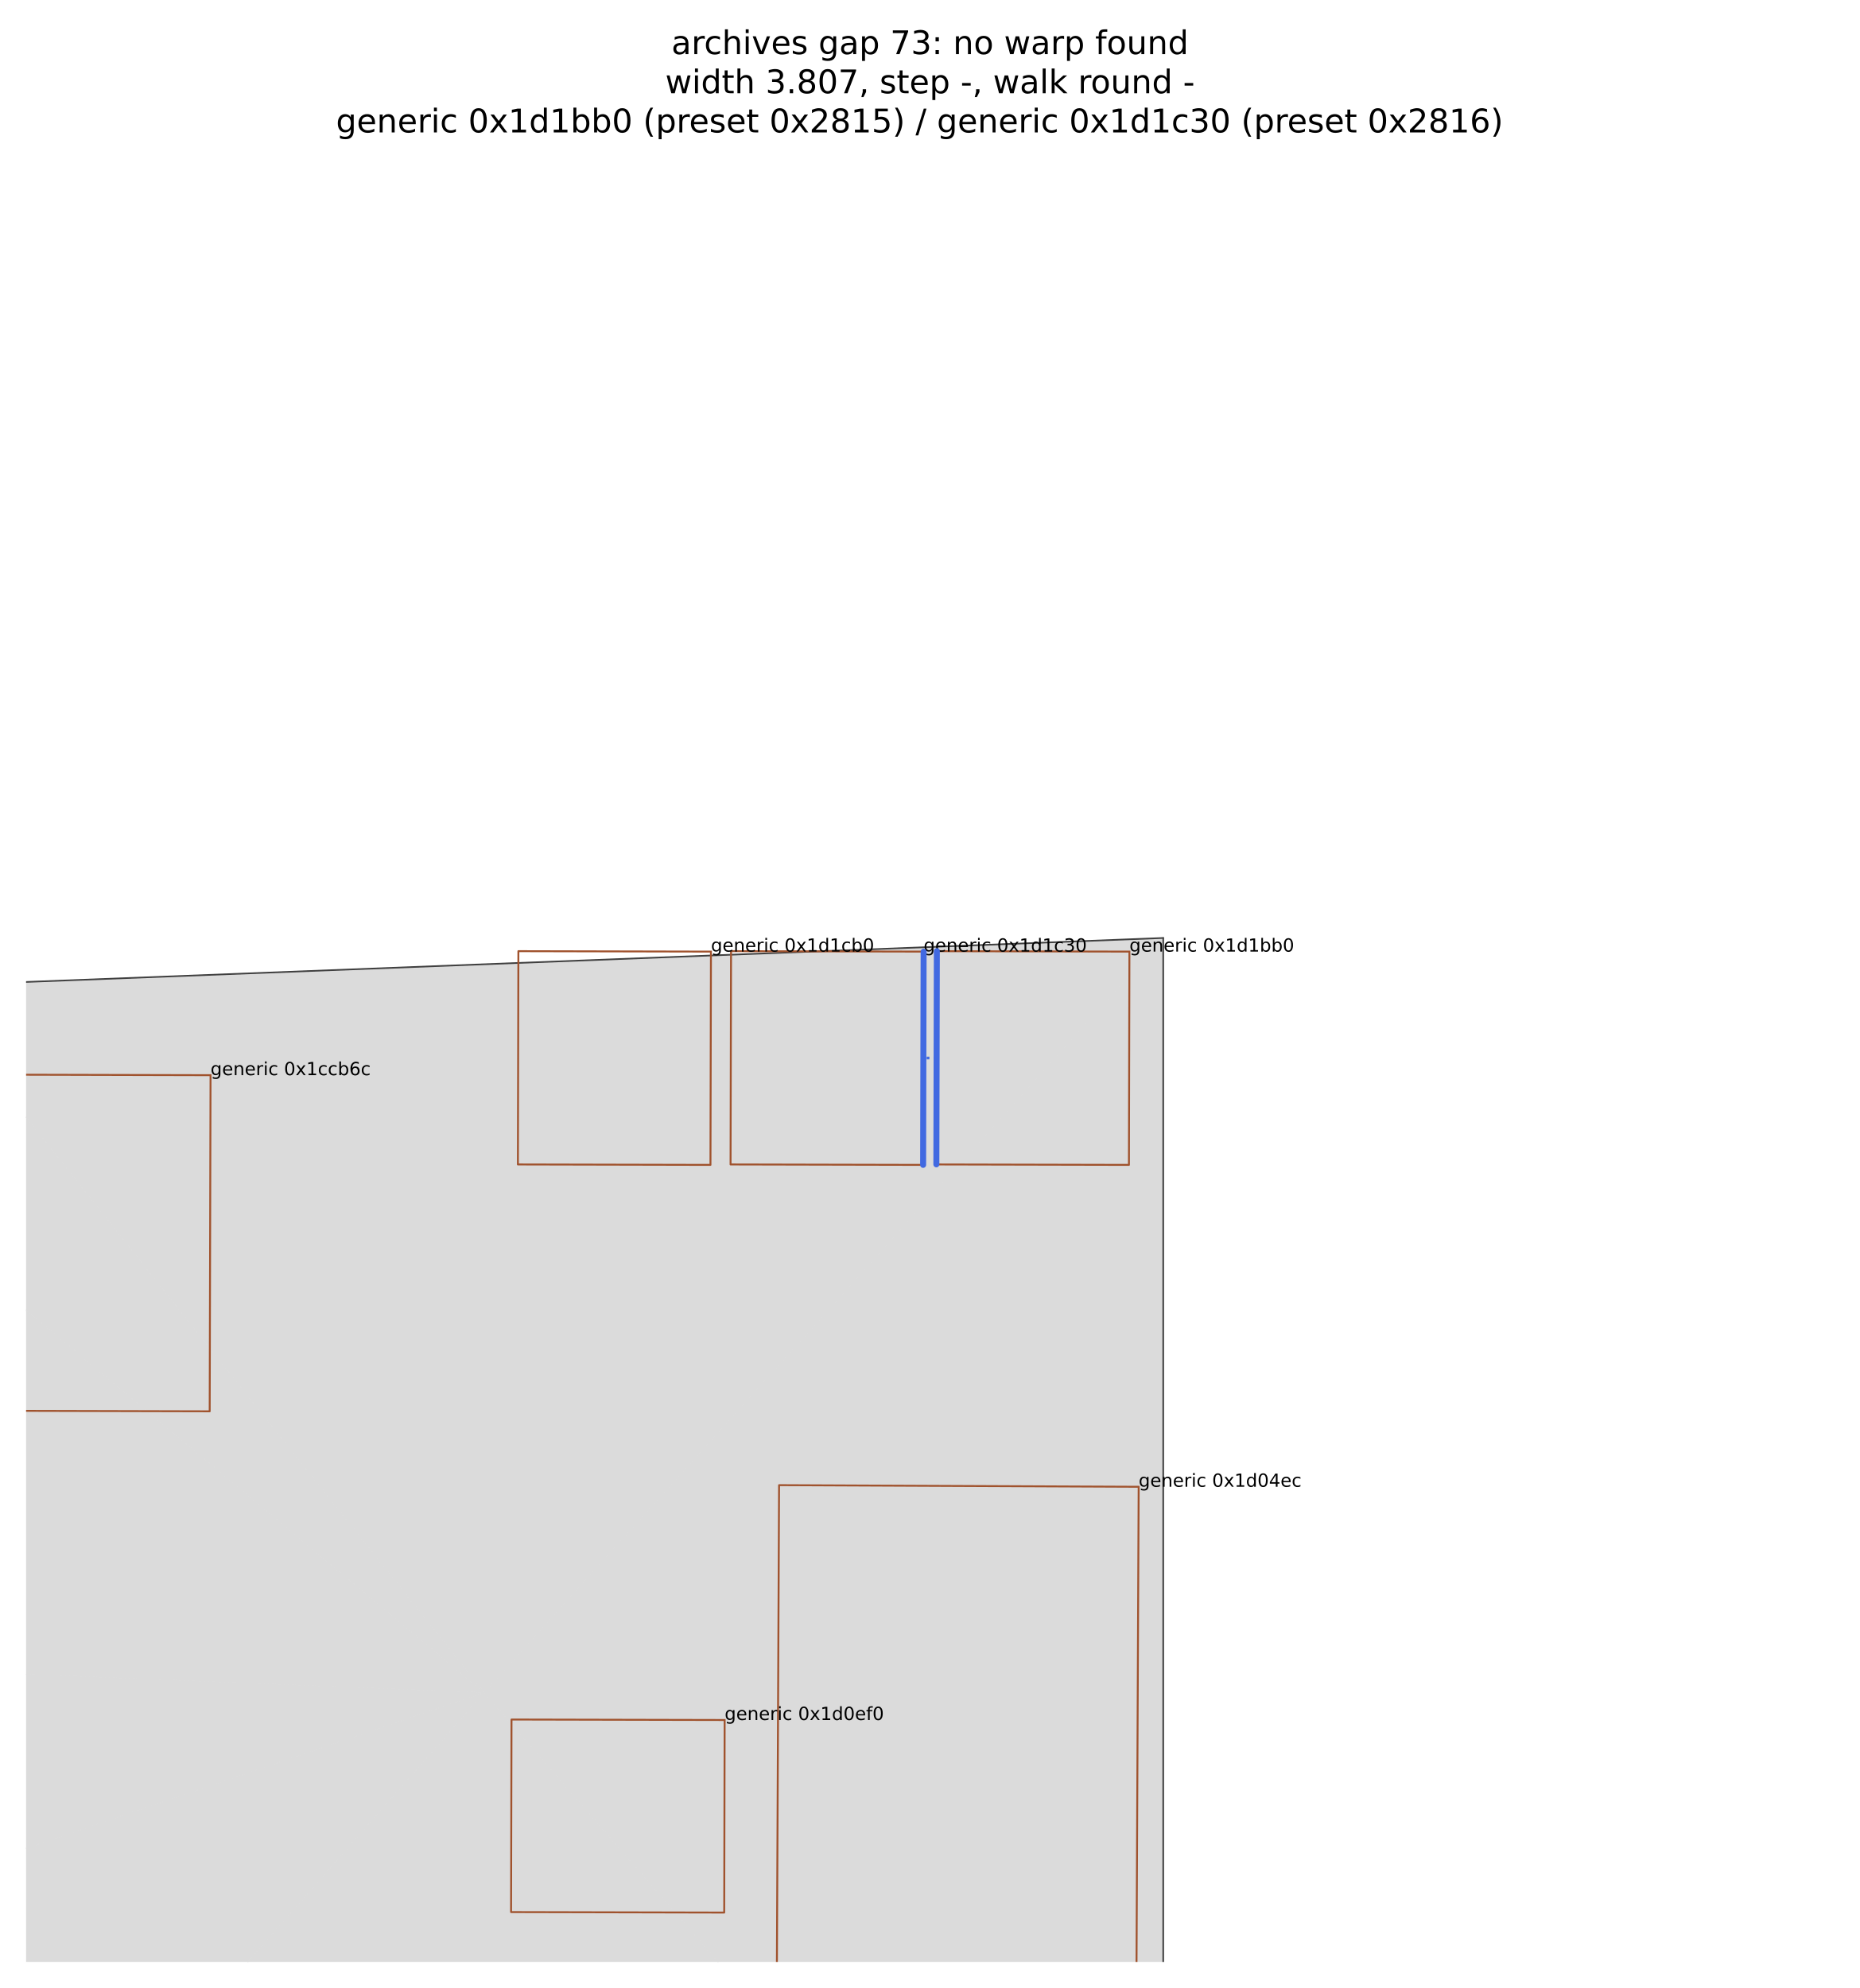
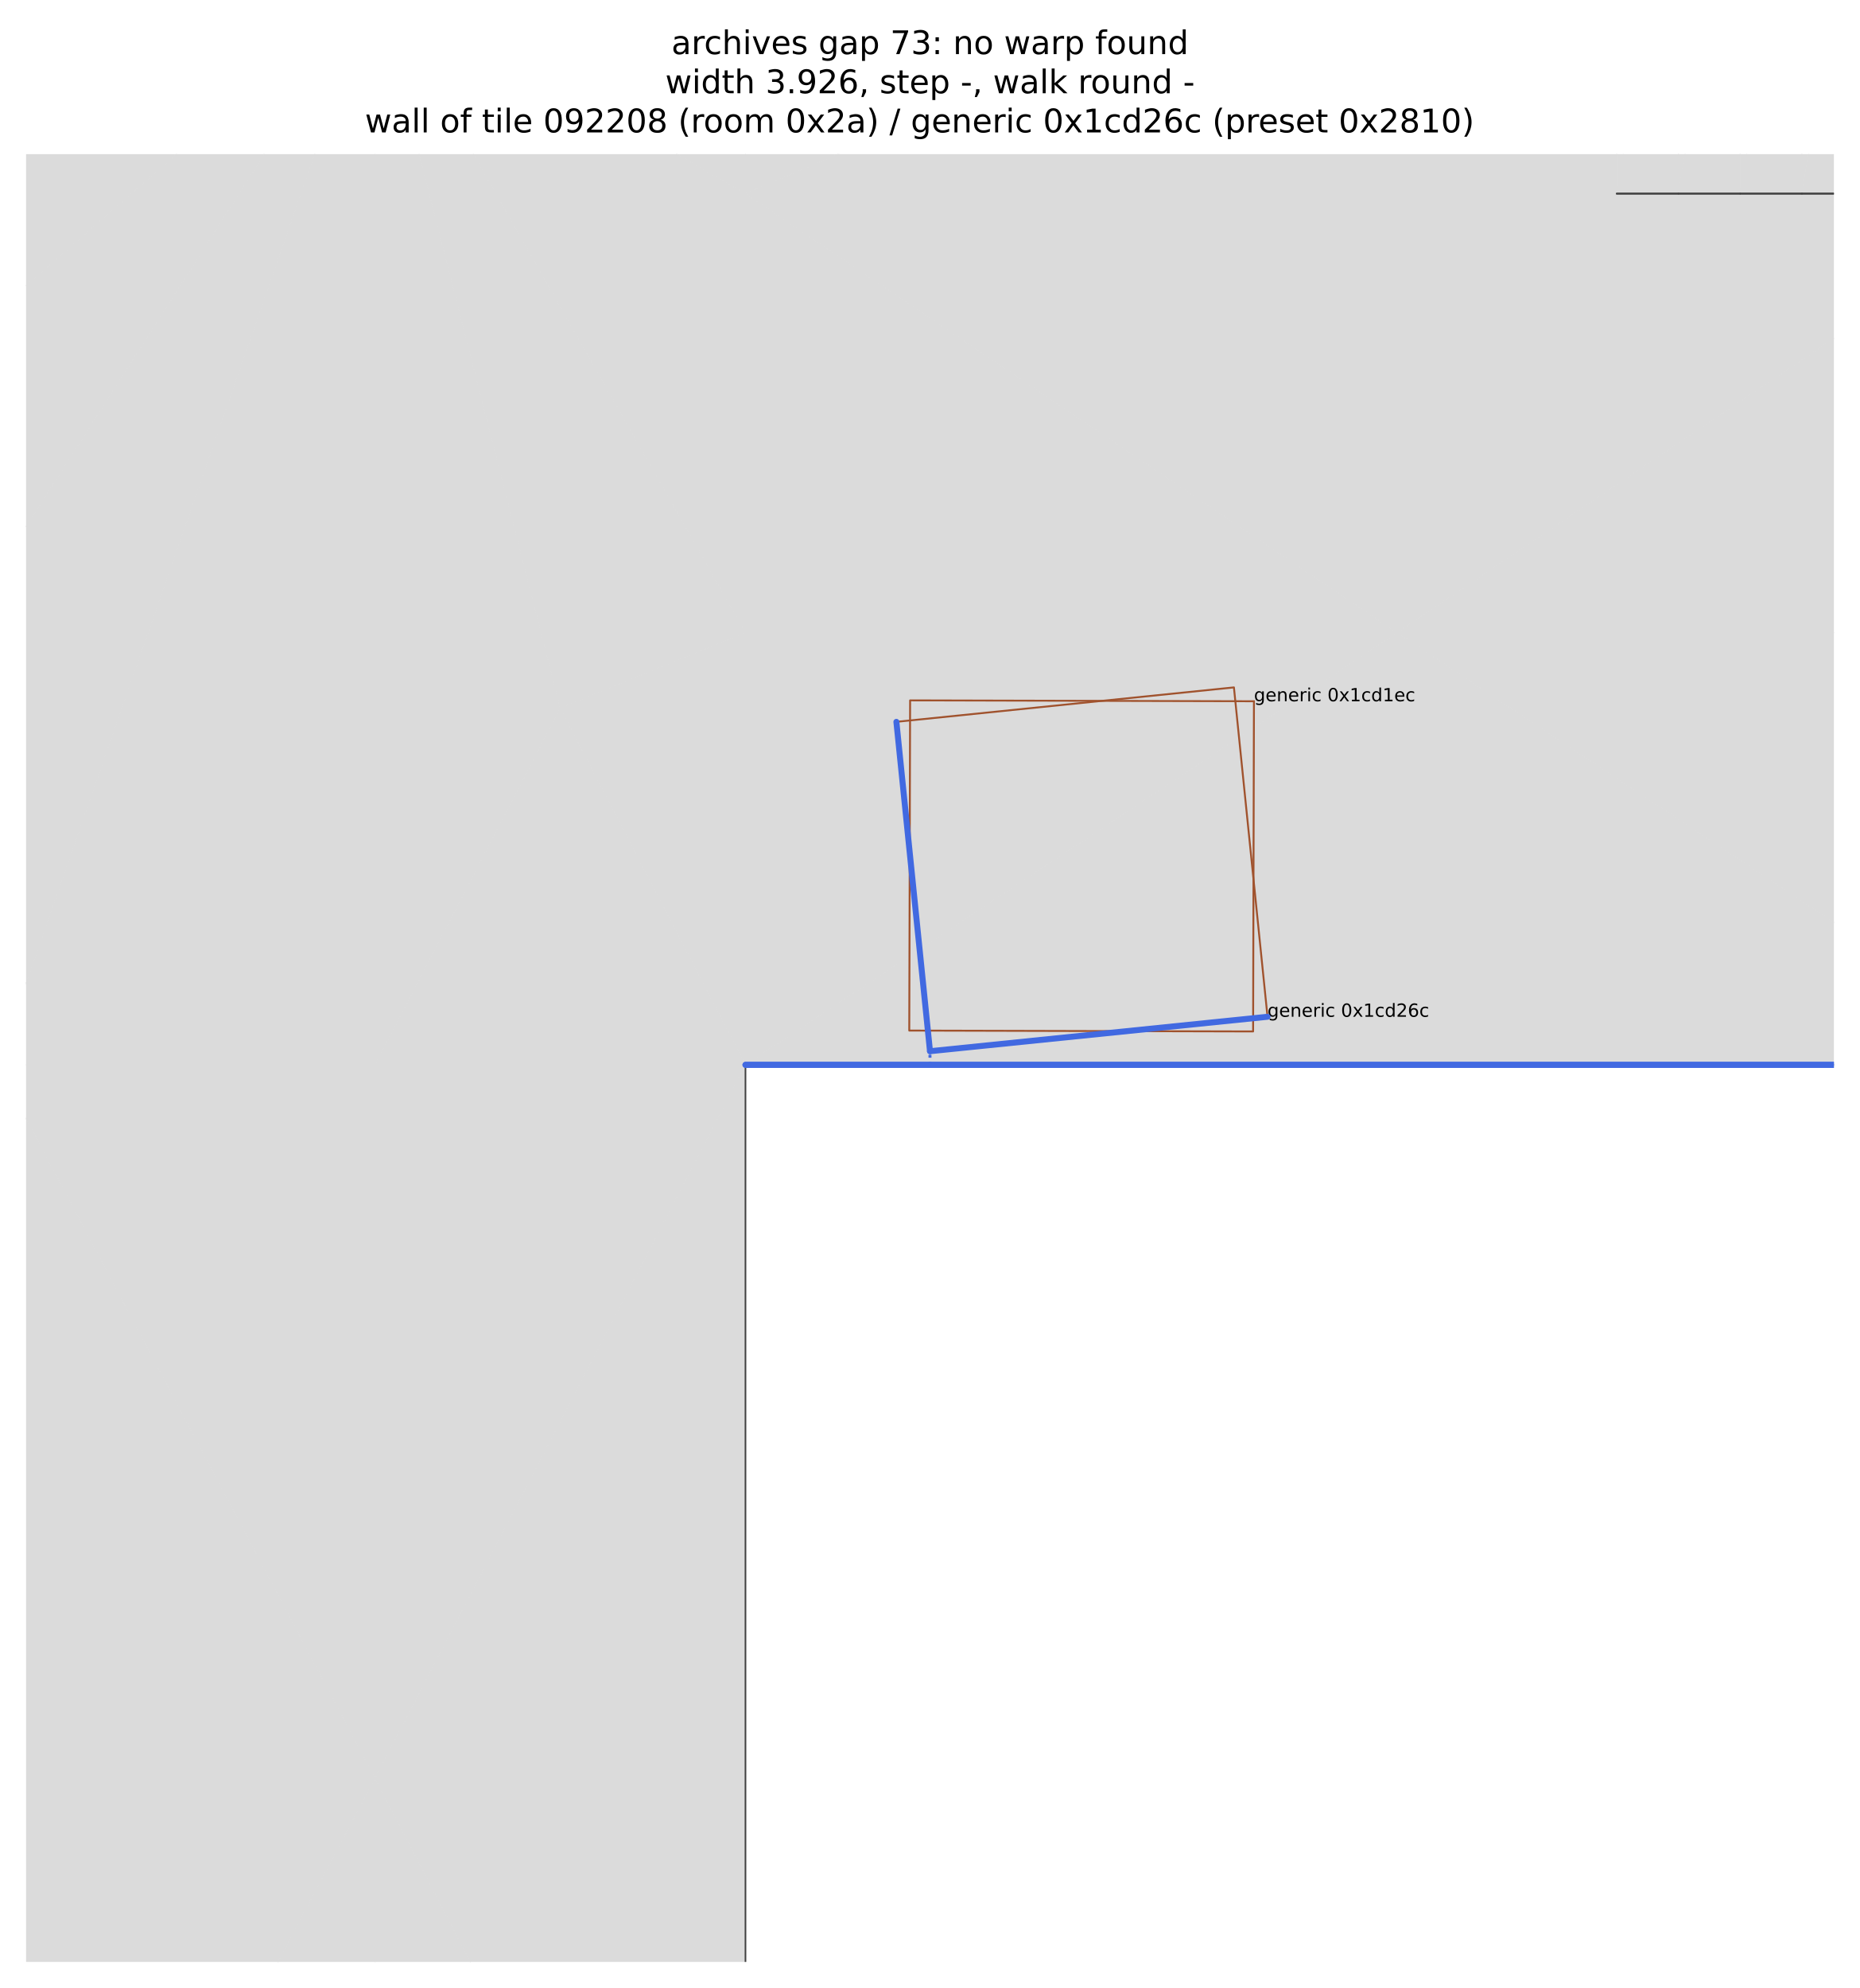
<svg xmlns="http://www.w3.org/2000/svg" width="513.36pt" height="548.704pt" viewBox="0 0 513.36 548.704" version="1.1">
  <style>path { vector-effect: non-scaling-stroke; }</style>
  <defs>
    <style type="text/css">*{stroke-linejoin: round; stroke-linecap: butt}</style>
  </defs>
  <g id="figure_1">
    <g id="patch_1">
      <path d="M 0 548.704  L 513.36 548.704  L 513.36 0  L 0 0  z " style="fill: #ffffff" />
    </g>
    <g id="axes_1">
      <g id="patch_2">
-         <path d="M -55.728 683.008  L 321.055 683.008  L 133.61 467.162  z " clip-path="url(#pb5d509a0ce)" style="fill: #dbdbdb; stroke: #dbdbdb; stroke-width: 0.3; stroke-linejoin: miter" />
+         <path d="M -0.626 687.731  L 103.51 490.819  L -0.626 293.908  L -0.626 460.525  L -0.626 572.235  z " clip-path="url(#pb5d509a0ce)" style="fill: #dbdbdb; stroke: #dbdbdb; stroke-width: 0.3; stroke-linejoin: miter" />
      </g>
      <g id="patch_3">
-         <path d="M -21.647 272.144  L 133.61 467.162  L 321.055 258.89  z " clip-path="url(#pb5d509a0ce)" style="fill: #dbdbdb; stroke: #dbdbdb; stroke-width: 0.3; stroke-linejoin: miter" />
+         <path d="M 103.51 687.731  L 205.753 687.731  L 103.51 490.819  z " clip-path="url(#pb5d509a0ce)" style="fill: #dbdbdb; stroke: #dbdbdb; stroke-width: 0.3; stroke-linejoin: miter" />
      </g>
      <g id="patch_4">
-         <path d="M -38.687 323.265  L -55.728 459.589  L 133.61 467.162  z " clip-path="url(#pb5d509a0ce)" style="fill: #dbdbdb; stroke: #dbdbdb; stroke-width: 0.3; stroke-linejoin: miter" />
+         <path d="M 463.253 53.448  L 463.253 -48.794  L 463.253 -48.794  z " clip-path="url(#pb5d509a0ce)" style="fill: #dbdbdb; stroke: #dbdbdb; stroke-width: 0.3; stroke-linejoin: miter" />
      </g>
      <g id="patch_5">
-         <path d="M -38.687 323.265  L 133.61 467.162  L -21.647 272.144  z " clip-path="url(#pb5d509a0ce)" style="fill: #dbdbdb; stroke: #dbdbdb; stroke-width: 0.3; stroke-linejoin: miter" />
+         <path d="M 497.334 53.448  L 497.334 -48.794  L 497.334 -48.794  z " clip-path="url(#pb5d509a0ce)" style="fill: #dbdbdb; stroke: #dbdbdb; stroke-width: 0.3; stroke-linejoin: miter" />
      </g>
      <g id="patch_6">
-         <path d="M -55.728 531.537  L -55.728 550.471  L -55.728 683.008  L 133.61 467.162  z " clip-path="url(#pb5d509a0ce)" style="fill: #dbdbdb; stroke: #dbdbdb; stroke-width: 0.3; stroke-linejoin: miter" />
+         <path d="M 205.753 174.625  L 205.753 293.908  L 385.624 174.625  z " clip-path="url(#pb5d509a0ce)" style="fill: #dbdbdb; stroke: #dbdbdb; stroke-width: 0.3; stroke-linejoin: miter" />
      </g>
      <g id="patch_7">
-         <path d="M 321.055 258.89  L 133.61 467.162  L 321.055 683.008  z " clip-path="url(#pb5d509a0ce)" style="fill: #dbdbdb; stroke: #dbdbdb; stroke-width: 0.3; stroke-linejoin: miter" />
+         <path d="M 103.51 293.908  L 154.632 195.452  L 103.51 -5.246  z " clip-path="url(#pb5d509a0ce)" style="fill: #dbdbdb; stroke: #dbdbdb; stroke-width: 0.3; stroke-linejoin: miter" />
      </g>
      <g id="patch_8">
-         <path d="M -55.728 459.589  L -55.728 531.537  L 133.61 467.162  z " clip-path="url(#pb5d509a0ce)" style="fill: #dbdbdb; stroke: #dbdbdb; stroke-width: 0.3; stroke-linejoin: miter" />
+         <path d="M 205.753 174.625  L 205.753 53.448  L 103.51 -5.246  z " clip-path="url(#pb5d509a0ce)" style="fill: #dbdbdb; stroke: #dbdbdb; stroke-width: 0.3; stroke-linejoin: miter" />
+       </g>
+       <g id="patch_9">
+         <path d="M 463.253 -48.794  L 446.212 -48.794  L 446.212 53.448  z " clip-path="url(#pb5d509a0ce)" style="fill: #dbdbdb; stroke: #dbdbdb; stroke-width: 0.3; stroke-linejoin: miter" />
+       </g>
+       <g id="patch_10">
+         <path d="M 497.334 -48.794  L 480.293 -48.794  L 480.293 53.448  z " clip-path="url(#pb5d509a0ce)" style="fill: #dbdbdb; stroke: #dbdbdb; stroke-width: 0.3; stroke-linejoin: miter" />
+       </g>
+       <g id="patch_11">
+         <path d="M -0.626 293.908  L 103.51 -5.246  L -0.626 157.584  L -0.626 174.625  z " clip-path="url(#pb5d509a0ce)" style="fill: #dbdbdb; stroke: #dbdbdb; stroke-width: 0.3; stroke-linejoin: miter" />
+       </g>
+       <g id="patch_12">
+         <path d="M 565.495 293.908  L 565.495 182.198  L 565.495 174.625  L 385.624 174.625  z " clip-path="url(#pb5d509a0ce)" style="fill: #dbdbdb; stroke: #dbdbdb; stroke-width: 0.3; stroke-linejoin: miter" />
+       </g>
+       <g id="patch_13">
+         <path d="M 205.753 687.731  L 205.753 293.908  L 103.51 490.819  z " clip-path="url(#pb5d509a0ce)" style="fill: #dbdbdb; stroke: #dbdbdb; stroke-width: 0.3; stroke-linejoin: miter" />
+       </g>
+       <g id="patch_14">
+         <path d="M 446.212 53.448  L 446.212 -48.794  z " clip-path="url(#pb5d509a0ce)" style="fill: #dbdbdb; stroke: #dbdbdb; stroke-width: 0.3; stroke-linejoin: miter" />
+       </g>
+       <g id="patch_15">
+         <path d="M 480.293 53.448  L 480.293 -48.794  z " clip-path="url(#pb5d509a0ce)" style="fill: #dbdbdb; stroke: #dbdbdb; stroke-width: 0.3; stroke-linejoin: miter" />
+       </g>
+       <g id="patch_16">
+         <path d="M 205.753 53.448  L 205.753 174.625  L 385.624 174.625  z " clip-path="url(#pb5d509a0ce)" style="fill: #dbdbdb; stroke: #dbdbdb; stroke-width: 0.3; stroke-linejoin: miter" />
+       </g>
+       <g id="patch_17">
+         <path d="M 205.753 174.625  L 103.51 -5.246  L 154.632 195.452  z " clip-path="url(#pb5d509a0ce)" style="fill: #dbdbdb; stroke: #dbdbdb; stroke-width: 0.3; stroke-linejoin: miter" />
+       </g>
+       <g id="patch_18">
+         <path d="M -0.626 293.908  L 103.51 293.908  L 103.51 -5.246  z " clip-path="url(#pb5d509a0ce)" style="fill: #dbdbdb; stroke: #dbdbdb; stroke-width: 0.3; stroke-linejoin: miter" />
+       </g>
+       <g id="patch_19">
+         <path d="M 480.293 -48.794  L 463.253 53.448  L 480.293 53.448  z " clip-path="url(#pb5d509a0ce)" style="fill: #dbdbdb; stroke: #dbdbdb; stroke-width: 0.3; stroke-linejoin: miter" />
+       </g>
+       <g id="patch_20">
+         <path d="M 514.374 -48.794  L 497.334 53.448  L 514.374 53.448  z " clip-path="url(#pb5d509a0ce)" style="fill: #dbdbdb; stroke: #dbdbdb; stroke-width: 0.3; stroke-linejoin: miter" />
+       </g>
+       <g id="patch_21">
+         <path d="M 565.495 293.908  L 385.624 174.625  L 205.753 293.908  z " clip-path="url(#pb5d509a0ce)" style="fill: #dbdbdb; stroke: #dbdbdb; stroke-width: 0.3; stroke-linejoin: miter" />
+       </g>
+       <g id="patch_22">
+         <path d="M 205.753 293.908  L 103.51 293.908  L 103.51 490.819  z " clip-path="url(#pb5d509a0ce)" style="fill: #dbdbdb; stroke: #dbdbdb; stroke-width: 0.3; stroke-linejoin: miter" />
+       </g>
+       <g id="patch_23">
+         <path d="M 446.212 -48.794  L 205.753 53.448  L 446.212 53.448  z " clip-path="url(#pb5d509a0ce)" style="fill: #dbdbdb; stroke: #dbdbdb; stroke-width: 0.3; stroke-linejoin: miter" />
+       </g>
+       <g id="patch_24">
+         <path d="M 446.212 53.448  L 446.212 -48.794  L 446.212 -48.794  z " clip-path="url(#pb5d509a0ce)" style="fill: #dbdbdb; stroke: #dbdbdb; stroke-width: 0.3; stroke-linejoin: miter" />
+       </g>
+       <g id="patch_25">
+         <path d="M 480.293 53.448  L 480.293 -48.794  L 480.293 -48.794  z " clip-path="url(#pb5d509a0ce)" style="fill: #dbdbdb; stroke: #dbdbdb; stroke-width: 0.3; stroke-linejoin: miter" />
+       </g>
+       <g id="patch_26">
+         <path d="M 565.495 53.448  L 446.212 53.448  L 205.753 53.448  L 385.624 174.625  z " clip-path="url(#pb5d509a0ce)" style="fill: #dbdbdb; stroke: #dbdbdb; stroke-width: 0.3; stroke-linejoin: miter" />
+       </g>
+       <g id="patch_27">
+         <path d="M 205.753 293.908  L 205.753 174.625  L 154.632 195.452  z " clip-path="url(#pb5d509a0ce)" style="fill: #dbdbdb; stroke: #dbdbdb; stroke-width: 0.3; stroke-linejoin: miter" />
+       </g>
+       <g id="patch_28">
+         <path d="M 103.51 -5.246  L -0.626 -99.915  L -0.626 64.809  L -0.626 85.636  z " clip-path="url(#pb5d509a0ce)" style="fill: #dbdbdb; stroke: #dbdbdb; stroke-width: 0.3; stroke-linejoin: miter" />
+       </g>
+       <g id="patch_29">
+         <path d="M 480.293 -48.794  L 463.253 -48.794  L 463.253 53.448  z " clip-path="url(#pb5d509a0ce)" style="fill: #dbdbdb; stroke: #dbdbdb; stroke-width: 0.3; stroke-linejoin: miter" />
+       </g>
+       <g id="patch_30">
+         <path d="M 514.374 -48.794  L 497.334 -48.794  L 497.334 53.448  z " clip-path="url(#pb5d509a0ce)" style="fill: #dbdbdb; stroke: #dbdbdb; stroke-width: 0.3; stroke-linejoin: miter" />
+       </g>
+       <g id="patch_31">
+         <path d="M 103.51 293.908  L -0.626 293.908  L 103.51 490.819  z " clip-path="url(#pb5d509a0ce)" style="fill: #dbdbdb; stroke: #dbdbdb; stroke-width: 0.3; stroke-linejoin: miter" />
+       </g>
+       <g id="patch_32">
+         <path d="M 446.212 -48.794  L 256.874 -48.794  L 205.753 -48.794  L 205.753 53.448  z " clip-path="url(#pb5d509a0ce)" style="fill: #dbdbdb; stroke: #dbdbdb; stroke-width: 0.3; stroke-linejoin: miter" />
+       </g>
+       <g id="patch_33">
+         <path d="M 463.253 53.448  L 463.253 -48.794  z " clip-path="url(#pb5d509a0ce)" style="fill: #dbdbdb; stroke: #dbdbdb; stroke-width: 0.3; stroke-linejoin: miter" />
+       </g>
+       <g id="patch_34">
+         <path d="M -0.626 687.731  L 103.51 687.731  L 103.51 490.819  z " clip-path="url(#pb5d509a0ce)" style="fill: #dbdbdb; stroke: #dbdbdb; stroke-width: 0.3; stroke-linejoin: miter" />
+       </g>
+       <g id="patch_35">
+         <path d="M 497.334 53.448  L 497.334 -48.794  z " clip-path="url(#pb5d509a0ce)" style="fill: #dbdbdb; stroke: #dbdbdb; stroke-width: 0.3; stroke-linejoin: miter" />
+       </g>
+       <g id="patch_36">
+         <path d="M 103.51 293.908  L 205.753 293.908  L 154.632 195.452  z " clip-path="url(#pb5d509a0ce)" style="fill: #dbdbdb; stroke: #dbdbdb; stroke-width: 0.3; stroke-linejoin: miter" />
+       </g>
+       <g id="patch_37">
+         <path d="M 565.495 174.625  L 565.495 104.57  L 565.495 53.448  L 385.624 174.625  z " clip-path="url(#pb5d509a0ce)" style="fill: #dbdbdb; stroke: #dbdbdb; stroke-width: 0.3; stroke-linejoin: miter" />
+       </g>
+       <g id="patch_38">
+         <path d="M 205.753 53.448  L 205.753 -48.794  L 103.51 -5.246  z " clip-path="url(#pb5d509a0ce)" style="fill: #dbdbdb; stroke: #dbdbdb; stroke-width: 0.3; stroke-linejoin: miter" />
+       </g>
+       <g id="patch_39">
+         <path d="M 463.253 -48.794  L 446.212 53.448  L 463.253 53.448  z " clip-path="url(#pb5d509a0ce)" style="fill: #dbdbdb; stroke: #dbdbdb; stroke-width: 0.3; stroke-linejoin: miter" />
+       </g>
+       <g id="patch_40">
+         <path d="M 497.334 -48.794  L 480.293 53.448  L 497.334 53.448  z " clip-path="url(#pb5d509a0ce)" style="fill: #dbdbdb; stroke: #dbdbdb; stroke-width: 0.3; stroke-linejoin: miter" />
+       </g>
+       <g id="patch_41">
+         <path d="M 103.51 -5.246  L -0.626 85.636  L -0.626 157.584  z " clip-path="url(#pb5d509a0ce)" style="fill: #dbdbdb; stroke: #dbdbdb; stroke-width: 0.3; stroke-linejoin: miter" />
      </g>
      <g id="line2d_1">
+         <path d="M -0.626 293.908  L -0.626 460.525  " clip-path="url(#pb5d509a0ce)" style="fill: none; stroke: #404040; stroke-width: 0.6; stroke-linecap: round" />
+       </g>
+       <g id="line2d_2">
        <path clip-path="url(#pb5d509a0ce)" style="fill: none; stroke: #404040; stroke-width: 0.6; stroke-linecap: round" />
      </g>
-       <g id="line2d_2">
-         <path d="M 321.055 258.89  L -1 271.345  " clip-path="url(#pb5d509a0ce)" style="fill: none; stroke: #404040; stroke-width: 0.6; stroke-linecap: round" />
-       </g>
      <g id="line2d_3">
+         <path d="M -0.626 174.625  L -0.626 293.908  " clip-path="url(#pb5d509a0ce)" style="fill: none; stroke: #404040; stroke-width: 0.6; stroke-linecap: round" />
+       </g>
+       <g id="line2d_4">
+         <path d="M 205.753 549.704  L 205.753 293.908  " clip-path="url(#pb5d509a0ce)" style="fill: none; stroke: #404040; stroke-width: 0.6; stroke-linecap: round" />
+       </g>
+       <g id="line2d_5">
+         <path d="M 463.253 53.448  L 480.293 53.448  " clip-path="url(#pb5d509a0ce)" style="fill: none; stroke: #404040; stroke-width: 0.6; stroke-linecap: round" />
+       </g>
+       <g id="line2d_6">
+         <path d="M 497.334 53.448  L 514.36 53.448  " clip-path="url(#pb5d509a0ce)" style="fill: none; stroke: #404040; stroke-width: 0.6; stroke-linecap: round" />
+       </g>
+       <g id="line2d_7">
+         <path d="M 205.753 293.908  L 514.36 293.908  " clip-path="url(#pb5d509a0ce)" style="fill: none; stroke: #404040; stroke-width: 0.6; stroke-linecap: round" />
+       </g>
+       <g id="line2d_8">
+         <path d="M 514.36 53.448  L 446.212 53.448  " clip-path="url(#pb5d509a0ce)" style="fill: none; stroke: #404040; stroke-width: 0.6; stroke-linecap: round" />
+       </g>
+       <g id="line2d_9">
+         <path d="M -0.626 -1  L -0.626 64.809  " clip-path="url(#pb5d509a0ce)" style="fill: none; stroke: #404040; stroke-width: 0.6; stroke-linecap: round" />
+       </g>
+       <g id="line2d_10">
        <path clip-path="url(#pb5d509a0ce)" style="fill: none; stroke: #404040; stroke-width: 0.6; stroke-linecap: round" />
      </g>
-       <g id="line2d_4">
+       <g id="line2d_11">
        <path clip-path="url(#pb5d509a0ce)" style="fill: none; stroke: #404040; stroke-width: 0.6; stroke-linecap: round" />
      </g>
-       <g id="line2d_5">
-         <path clip-path="url(#pb5d509a0ce)" style="fill: none; stroke: #404040; stroke-width: 0.6; stroke-linecap: round" />
-       </g>
-       <g id="line2d_6">
-         <path d="M 321.055 549.704  L 321.055 258.89  " clip-path="url(#pb5d509a0ce)" style="fill: none; stroke: #404040; stroke-width: 0.6; stroke-linecap: round" />
-       </g>
-       <g id="line2d_7">
-         <path d="M 58.112 296.759  L 58.112 296.764  L 57.875 389.534  L -1 389.383  M -1 296.607  L 58.112 296.759  " clip-path="url(#pb5d509a0ce)" style="fill: none; stroke: #a0522d; stroke-width: 0.7; stroke-linecap: square" />
+       <g id="line2d_12">
+         <path d="M 446.212 53.448  L 463.253 53.448  " clip-path="url(#pb5d509a0ce)" style="fill: none; stroke: #404040; stroke-width: 0.6; stroke-linecap: round" />
+       </g>
+       <g id="line2d_13">
+         <path d="M 480.293 53.448  L 497.334 53.448  " clip-path="url(#pb5d509a0ce)" style="fill: none; stroke: #404040; stroke-width: 0.6; stroke-linecap: round" />
+       </g>
+       <g id="line2d_14">
+         <path d="M 349.841 280.638  L 256.68 290.141  L 247.407 199.236  L 247.406 199.23  L 340.568 189.727  L 349.841 280.632  L 349.841 280.638  " clip-path="url(#pb5d509a0ce)" style="fill: none; stroke: #a0522d; stroke-width: 0.7; stroke-linecap: square" />
      </g>
      <g id="text_1">
        <g clip-path="url(#pb5d509a0ce)">
-           <text style="font-size: 5px; font-family: 'DejaVu Sans', 'Bitstream Vera Sans', 'Computer Modern Sans Serif', 'Lucida Grande', 'Verdana', 'Geneva', 'Lucid', 'Arial', 'Helvetica', 'Avant Garde', sans-serif; text-anchor: start" x="58.112" y="296.759" transform="rotate(-0 58.11223 296.7586)">generic 0x1ccb6c</text>
+           <text style="font-size: 5px; font-family: 'DejaVu Sans', 'Bitstream Vera Sans', 'Computer Modern Sans Serif', 'Lucida Grande', 'Verdana', 'Geneva', 'Lucid', 'Arial', 'Helvetica', 'Avant Garde', sans-serif; text-anchor: start" x="349.841" y="280.638" transform="rotate(-0 349.8413 280.6378)">generic 0x1cd26c</text>
        </g>
      </g>
-       <g id="line2d_8">
-         <path d="M 29.404 549.704  L 31.828 548.313  L 32.627 549.704  " clip-path="url(#pb5d509a0ce)" style="fill: none; stroke: #a0522d; stroke-width: 0.7; stroke-linecap: square" />
+       <g id="line2d_15">
+         <path d="M 346.095 193.554  L 346.095 193.559  L 345.862 284.689  L 250.962 284.446  L 250.962 284.44  L 251.195 193.311  L 346.095 193.554  " clip-path="url(#pb5d509a0ce)" style="fill: none; stroke: #a0522d; stroke-width: 0.7; stroke-linecap: square" />
      </g>
      <g id="text_2">
        <g clip-path="url(#pb5d509a0ce)">
-           <text style="font-size: 5px; font-family: 'DejaVu Sans', 'Bitstream Vera Sans', 'Computer Modern Sans Serif', 'Lucida Grande', 'Verdana', 'Geneva', 'Lucid', 'Arial', 'Helvetica', 'Avant Garde', sans-serif; text-anchor: start" x="78.707" y="629.99" transform="rotate(-0 78.70705 629.9902)">generic 0x1ccbec</text>
+           <text style="font-size: 5px; font-family: 'DejaVu Sans', 'Bitstream Vera Sans', 'Computer Modern Sans Serif', 'Lucida Grande', 'Verdana', 'Geneva', 'Lucid', 'Arial', 'Helvetica', 'Avant Garde', sans-serif; text-anchor: start" x="346.095" y="193.554" transform="rotate(-0 346.0955 193.5537)">generic 0x1cd1ec</text>
        </g>
      </g>
-       <g id="line2d_9">
-         <path d="M 314.279 410.364  L 313.648 549.704  M 214.394 549.704  L 215.028 409.915  L 215.031 409.915  L 314.279 410.364  " clip-path="url(#pb5d509a0ce)" style="fill: none; stroke: #a0522d; stroke-width: 0.7; stroke-linecap: square" />
+       <g id="line2d_16">
+         <path clip-path="url(#pb5d509a0ce)" style="fill: none; stroke: #a0522d; stroke-width: 0.7; stroke-linecap: square" />
      </g>
      <g id="text_3">
        <g clip-path="url(#pb5d509a0ce)">
-           <text style="font-size: 5px; font-family: 'DejaVu Sans', 'Bitstream Vera Sans', 'Computer Modern Sans Serif', 'Lucida Grande', 'Verdana', 'Geneva', 'Lucid', 'Arial', 'Helvetica', 'Avant Garde', sans-serif; text-anchor: start" x="314.279" y="410.364" transform="rotate(-0 314.2789 410.3643)">generic 0x1d04ec</text>
+           <text style="font-size: 5px; font-family: 'DejaVu Sans', 'Bitstream Vera Sans', 'Computer Modern Sans Serif', 'Lucida Grande', 'Verdana', 'Geneva', 'Lucid', 'Arial', 'Helvetica', 'Avant Garde', sans-serif; text-anchor: start" x="-55.301" y="744.533" transform="rotate(-0 -55.30129 744.5331)">generic 0x1cce6c</text>
        </g>
      </g>
-       <g id="line2d_10">
-         <path d="M 200.005 474.736  L 199.884 527.884  L 199.878 527.884  L 141.057 527.75  L 141.178 474.602  L 141.184 474.602  L 200.005 474.736  " clip-path="url(#pb5d509a0ce)" style="fill: none; stroke: #a0522d; stroke-width: 0.7; stroke-linecap: square" />
-       </g>
      <g id="text_4">
-         <g clip-path="url(#pb5d509a0ce)">
-           <text style="font-size: 5px; font-family: 'DejaVu Sans', 'Bitstream Vera Sans', 'Computer Modern Sans Serif', 'Lucida Grande', 'Verdana', 'Geneva', 'Lucid', 'Arial', 'Helvetica', 'Avant Garde', sans-serif; text-anchor: start" x="200.005" y="474.736" transform="rotate(-0 200.0054 474.736)">generic 0x1d0ef0</text>
-         </g>
-       </g>
-       <g id="line2d_11">
-         <path d="M 311.722 262.652  L 311.722 262.677  L 311.588 321.518  L 258.439 321.397  L 258.439 321.371  L 258.574 262.53  L 311.722 262.652  " clip-path="url(#pb5d509a0ce)" style="fill: none; stroke: #a0522d; stroke-width: 0.7; stroke-linecap: square" />
-       </g>
-       <g id="text_5">
-         <g clip-path="url(#pb5d509a0ce)">
-           <text style="font-size: 5px; font-family: 'DejaVu Sans', 'Bitstream Vera Sans', 'Computer Modern Sans Serif', 'Lucida Grande', 'Verdana', 'Geneva', 'Lucid', 'Arial', 'Helvetica', 'Avant Garde', sans-serif; text-anchor: start" x="311.722" y="262.652" transform="rotate(-0 311.722 262.6516)">generic 0x1d1bb0</text>
-         </g>
-       </g>
-       <g id="line2d_12">
-         <path d="M 254.921 262.652  L 254.921 262.677  L 254.786 321.518  L 201.638 321.397  L 201.638 321.371  L 201.772 262.53  L 254.921 262.652  " clip-path="url(#pb5d509a0ce)" style="fill: none; stroke: #a0522d; stroke-width: 0.7; stroke-linecap: square" />
-       </g>
-       <g id="text_6">
-         <g clip-path="url(#pb5d509a0ce)">
-           <text style="font-size: 5px; font-family: 'DejaVu Sans', 'Bitstream Vera Sans', 'Computer Modern Sans Serif', 'Lucida Grande', 'Verdana', 'Geneva', 'Lucid', 'Arial', 'Helvetica', 'Avant Garde', sans-serif; text-anchor: start" x="254.921" y="262.652" transform="rotate(-0 254.9207 262.6516)">generic 0x1d1c30</text>
-         </g>
-       </g>
-       <g id="line2d_13">
-         <path d="M 196.226 262.652  L 196.226 262.677  L 196.091 321.518  L 142.943 321.397  L 142.943 321.371  L 143.077 262.53  L 196.226 262.652  " clip-path="url(#pb5d509a0ce)" style="fill: none; stroke: #a0522d; stroke-width: 0.7; stroke-linecap: square" />
-       </g>
-       <g id="text_7">
-         <g clip-path="url(#pb5d509a0ce)">
-           <text style="font-size: 5px; font-family: 'DejaVu Sans', 'Bitstream Vera Sans', 'Computer Modern Sans Serif', 'Lucida Grande', 'Verdana', 'Geneva', 'Lucid', 'Arial', 'Helvetica', 'Avant Garde', sans-serif; text-anchor: start" x="196.226" y="262.652" transform="rotate(-0 196.2258 262.6516)">generic 0x1d1cb0</text>
-         </g>
-       </g>
-       <g id="text_8">
        <text style="font-size: 9px; font-family: 'DejaVu Sans', 'Bitstream Vera Sans', 'Computer Modern Sans Serif', 'Lucida Grande', 'Verdana', 'Geneva', 'Lucid', 'Arial', 'Helvetica', 'Avant Garde', sans-serif" transform="translate(185.3065 14.93947)">archives gap 73: no warp found</text>
-         <text style="font-size: 9px; font-family: 'DejaVu Sans', 'Bitstream Vera Sans', 'Computer Modern Sans Serif', 'Lucida Grande', 'Verdana', 'Geneva', 'Lucid', 'Arial', 'Helvetica', 'Avant Garde', sans-serif" transform="translate(183.6134 25.74193)">width 3.807, step -, walk round -</text>
-         <text style="font-size: 9px; font-family: 'DejaVu Sans', 'Bitstream Vera Sans', 'Computer Modern Sans Serif', 'Lucida Grande', 'Verdana', 'Geneva', 'Lucid', 'Arial', 'Helvetica', 'Avant Garde', sans-serif" transform="translate(92.73586 36.5444)">generic 0x1d1bb0 (preset 0x2815)  /  generic 0x1d1c30 (preset 0x2816)</text>
-       </g>
-       <g id="line2d_14">
-         <path d="M 258.439 321.371  L 258.574 262.53  " clip-path="url(#pb5d509a0ce)" style="fill: none; stroke: #4169e1; stroke-width: 2.2; stroke-linecap: round" />
-       </g>
-       <g id="line2d_15">
-         <path d="M 254.921 262.677  L 254.786 321.518  " clip-path="url(#pb5d509a0ce)" style="fill: none; stroke: #4169e1; stroke-width: 2.2; stroke-linecap: round" />
-       </g>
-       <g id="line2d_16">
-         <path d="M 258.506 292.029  L 254.854 292.02  " clip-path="url(#pb5d509a0ce)" style="fill: none; stroke-dasharray: 1,1.65; stroke-dashoffset: 0; stroke: #4169e1" />
+         <text style="font-size: 9px; font-family: 'DejaVu Sans', 'Bitstream Vera Sans', 'Computer Modern Sans Serif', 'Lucida Grande', 'Verdana', 'Geneva', 'Lucid', 'Arial', 'Helvetica', 'Avant Garde', sans-serif" transform="translate(183.6134 25.74193)">width 3.926, step -, walk round -</text>
+         <text style="font-size: 9px; font-family: 'DejaVu Sans', 'Bitstream Vera Sans', 'Computer Modern Sans Serif', 'Lucida Grande', 'Verdana', 'Geneva', 'Lucid', 'Arial', 'Helvetica', 'Avant Garde', sans-serif" transform="translate(100.7283 36.5444)">wall of tile 092208 (room 0x2a)  /  generic 0x1cd26c (preset 0x2810)</text>
+       </g>
+       <g id="line2d_17">
+         <path d="M 205.753 293.908  L 514.36 293.908  " clip-path="url(#pb5d509a0ce)" style="fill: none; stroke: #4169e1; stroke-width: 2.2; stroke-linecap: round" />
+       </g>
+       <g id="line2d_18">
+         <path d="M 349.841 280.638  L 256.68 290.141  " clip-path="url(#pb5d509a0ce)" style="fill: none; stroke: #4169e1; stroke-width: 2.2; stroke-linecap: round" />
+       </g>
+       <g id="line2d_19">
+         <path d="M 205.753 293.908  L 514.36 293.908  " clip-path="url(#pb5d509a0ce)" style="fill: none; stroke: #4169e1; stroke-width: 2.2; stroke-linecap: round" />
+       </g>
+       <g id="line2d_20">
+         <path d="M 256.68 290.141  L 247.407 199.236  " clip-path="url(#pb5d509a0ce)" style="fill: none; stroke: #4169e1; stroke-width: 2.2; stroke-linecap: round" />
+       </g>
+       <g id="line2d_21">
+         <path d="M 256.68 293.908  L 256.68 290.141  " clip-path="url(#pb5d509a0ce)" style="fill: none; stroke-dasharray: 1,1.65; stroke-dashoffset: 0; stroke: #4169e1" />
+       </g>
+       <g id="line2d_22">
+         <path d="M 256.68 293.908  L 256.68 290.141  " clip-path="url(#pb5d509a0ce)" style="fill: none; stroke-dasharray: 1,1.65; stroke-dashoffset: 0; stroke: #4169e1" />
      </g>
    </g>
  </g>
  <defs>
    <clipPath id="pb5d509a0ce">
      <rect x="7.2" y="42.544" width="498.96" height="498.96" />
    </clipPath>
  </defs>
</svg>
